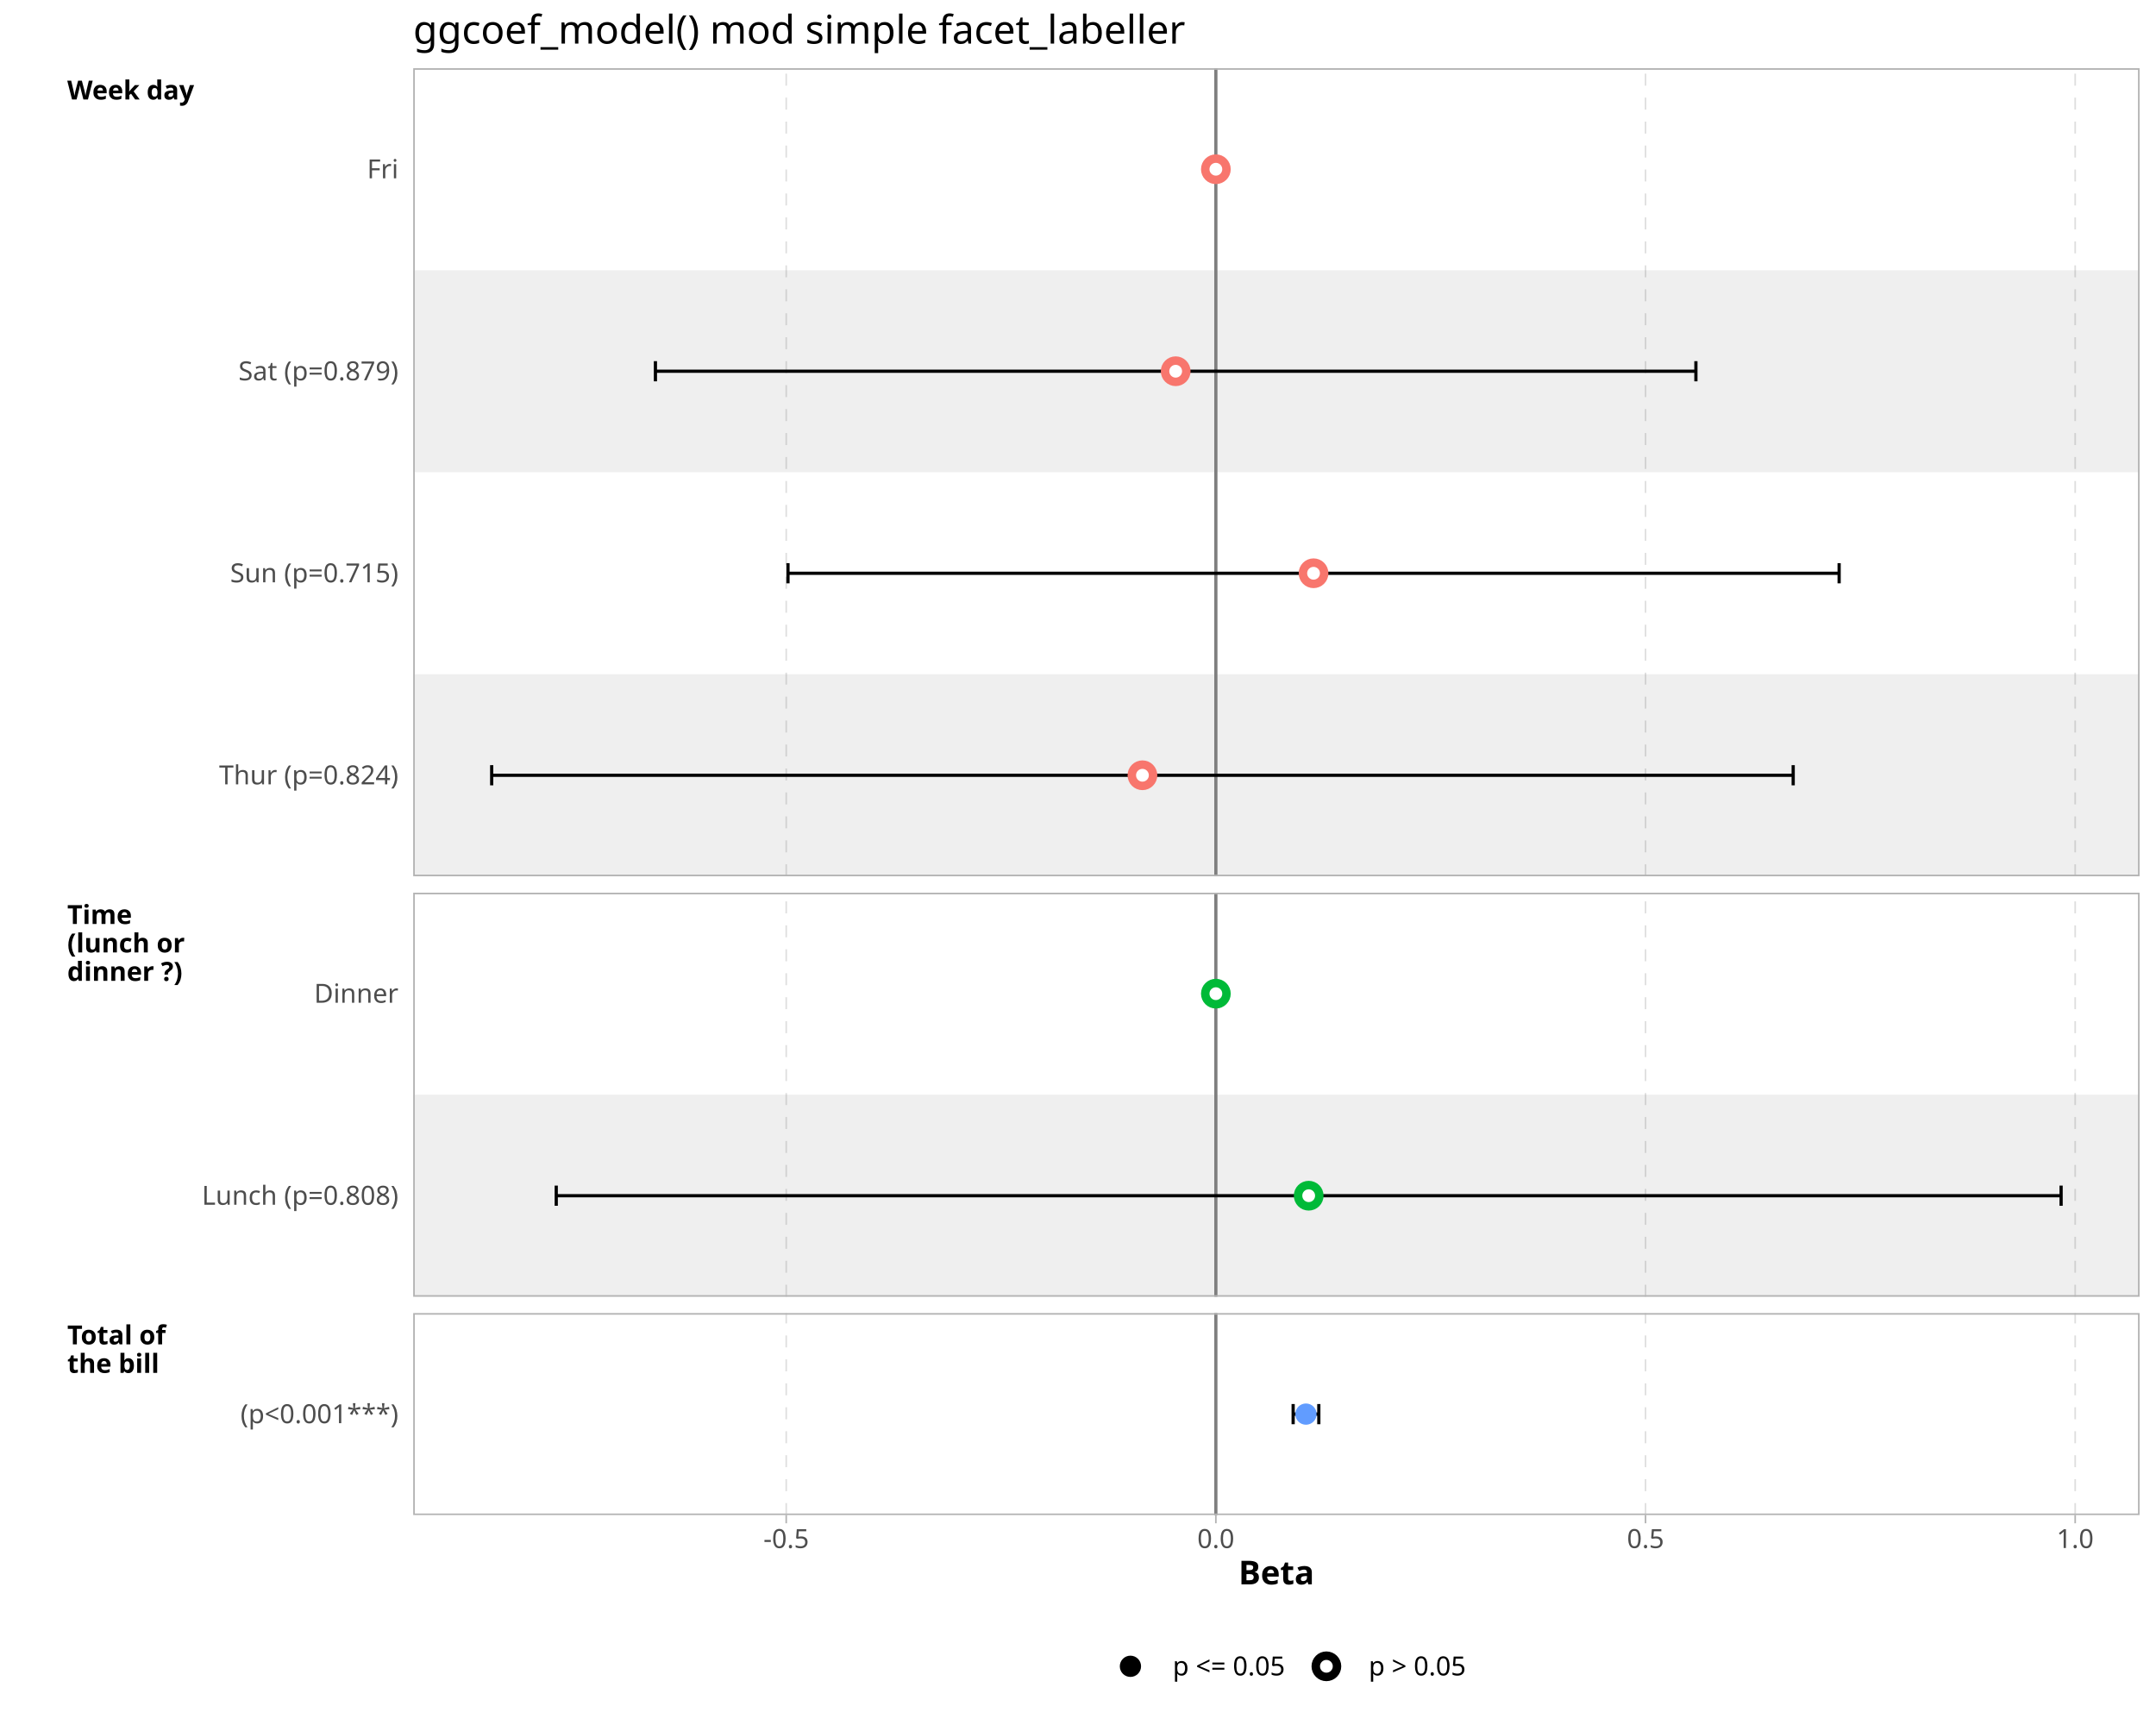
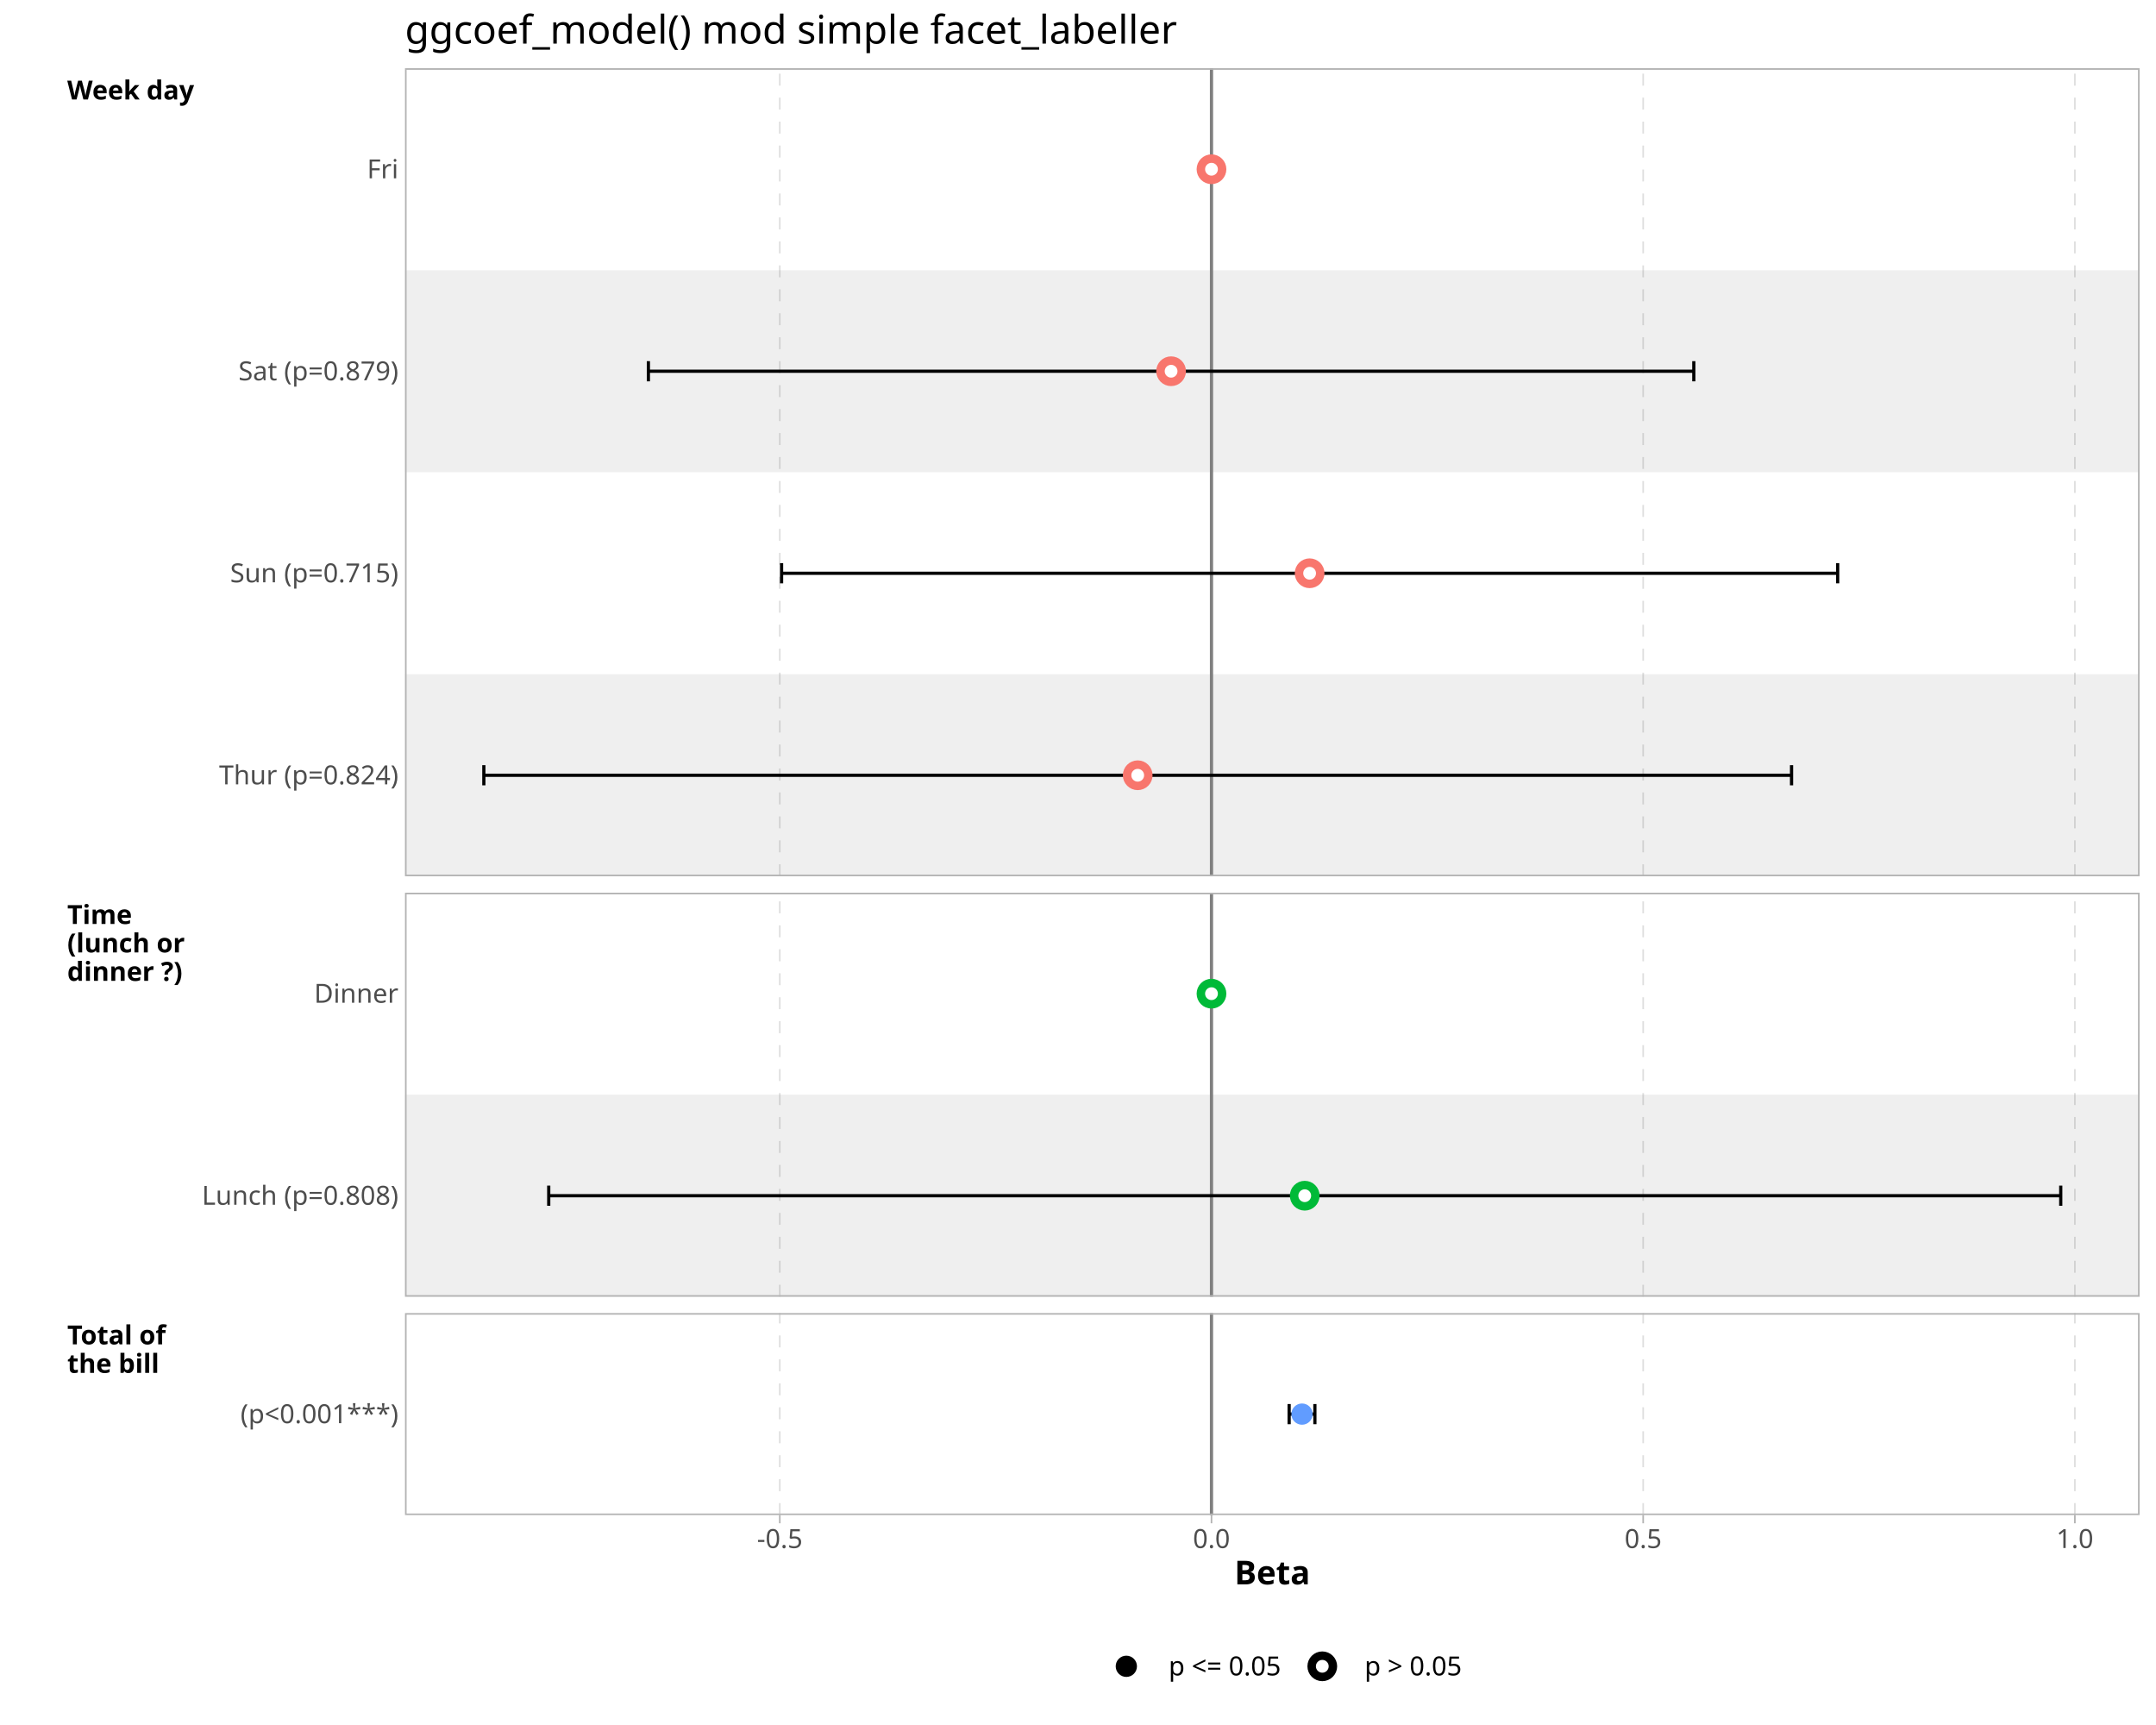
<svg xmlns="http://www.w3.org/2000/svg" class="svglite" data-engine-version="2.0" width="720.00pt" height="576.00pt" viewBox="0 0 720.00 576.00">
  <defs>
    <style type="text/css">
    .svglite line, .svglite polyline, .svglite polygon, .svglite path, .svglite rect, .svglite circle {
      fill: none;
      stroke: #000000;
      stroke-linecap: round;
      stroke-linejoin: round;
      stroke-miterlimit: 10.00;
    }
  </style>
  </defs>
  <rect width="100%" height="100%" style="stroke: none; fill: #FFFFFF;" />
  <defs>
    <clipPath id="cpMC4wMHw3MjAuMDB8MC4wMHw1NzYuMDA=">
      <rect x="0.00" y="0.00" width="720.00" height="576.00" />
    </clipPath>
  </defs>
  <g clip-path="url(#cpMC4wMHw3MjAuMDB8MC4wMHw1NzYuMDA=)">
    <rect x="0.00" y="0.00" width="720.00" height="576.00" style="stroke-width: 1.07; stroke: #FFFFFF; fill: #FFFFFF;" />
  </g>
  <defs>
-     <clipPath id="cpMTM3Ljk5fDcxNC41MnwyMi43OHwyOTIuNjA=">
-       <rect x="137.99" y="22.78" width="576.53" height="269.81" />
+     <clipPath id="cpMTM1LjI1fDcxNC41MnwyMi43OHwyOTIuNjA=">
+       <rect x="135.25" y="22.78" width="579.27" height="269.81" />
    </clipPath>
  </defs>
-   <g clip-path="url(#cpMTM3Ljk5fDcxNC41MnwyMi43OHwyOTIuNjA=)">
-     <rect x="137.99" y="22.78" width="576.53" height="269.81" style="stroke-width: 1.07; stroke: none; fill: #FFFFFF;" />
-     <polyline points="262.56,292.60 262.56,22.78 " style="stroke-width: 0.53; stroke: #DEDEDE; stroke-dasharray: 4.00,4.00; stroke-linecap: butt;" />
-     <polyline points="406.04,292.60 406.04,22.78 " style="stroke-width: 0.53; stroke: #DEDEDE; stroke-dasharray: 4.00,4.00; stroke-linecap: butt;" />
-     <polyline points="549.53,292.60 549.53,22.78 " style="stroke-width: 0.53; stroke: #DEDEDE; stroke-dasharray: 4.00,4.00; stroke-linecap: butt;" />
-     <polyline points="693.01,292.60 693.01,22.78 " style="stroke-width: 0.53; stroke: #DEDEDE; stroke-dasharray: 4.00,4.00; stroke-linecap: butt;" />
-     <rect x="137.99" y="225.14" width="576.53" height="67.45" style="stroke-width: 1.07; stroke: none; stroke-linecap: butt; stroke-linejoin: miter; fill: #111111; fill-opacity: 0.067;" />
-     <rect x="137.99" y="157.69" width="576.53" height="67.45" style="stroke-width: 1.07; stroke: none; stroke-linecap: butt; stroke-linejoin: miter;" />
-     <rect x="137.99" y="90.24" width="576.53" height="67.45" style="stroke-width: 1.07; stroke: none; stroke-linecap: butt; stroke-linejoin: miter; fill: #111111; fill-opacity: 0.067;" />
-     <rect x="137.99" y="22.78" width="576.53" height="67.45" style="stroke-width: 1.07; stroke: none; stroke-linecap: butt; stroke-linejoin: miter;" />
-     <line x1="406.04" y1="292.60" x2="406.04" y2="22.78" style="stroke-width: 1.07; stroke: #7F7F7F; stroke-linecap: butt;" />
-     <polyline points="566.35,127.34 566.35,120.59 " style="stroke-width: 1.07; stroke-linecap: butt;" />
-     <polyline points="566.35,123.96 218.88,123.96 " style="stroke-width: 1.07; stroke-linecap: butt;" />
-     <polyline points="218.88,127.34 218.88,120.59 " style="stroke-width: 1.07; stroke-linecap: butt;" />
-     <polyline points="614.18,194.79 614.18,188.04 " style="stroke-width: 1.07; stroke-linecap: butt;" />
-     <polyline points="614.18,191.42 263.15,191.42 " style="stroke-width: 1.07; stroke-linecap: butt;" />
-     <polyline points="263.15,194.79 263.15,188.04 " style="stroke-width: 1.07; stroke-linecap: butt;" />
-     <polyline points="598.84,262.24 598.84,255.50 " style="stroke-width: 1.07; stroke-linecap: butt;" />
-     <polyline points="598.84,258.87 164.20,258.87 " style="stroke-width: 1.07; stroke-linecap: butt;" />
-     <polyline points="164.20,262.24 164.20,255.50 " style="stroke-width: 1.07; stroke-linecap: butt;" />
-     <circle cx="406.04" cy="56.51" r="3.55" style="stroke-width: 2.83; stroke: #F8766D; fill: #FFFFFF;" />
-     <circle cx="392.62" cy="123.96" r="3.55" style="stroke-width: 2.83; stroke: #F8766D; fill: #FFFFFF;" />
-     <circle cx="438.66" cy="191.42" r="3.55" style="stroke-width: 2.83; stroke: #F8766D; fill: #FFFFFF;" />
-     <circle cx="381.52" cy="258.87" r="3.55" style="stroke-width: 2.83; stroke: #F8766D; fill: #FFFFFF;" />
-     <rect x="137.99" y="22.78" width="576.53" height="269.81" style="stroke-width: 1.07; stroke: #B3B3B3;" />
+   <g clip-path="url(#cpMTM1LjI1fDcxNC41MnwyMi43OHwyOTIuNjA=)">
+     <rect x="135.25" y="22.78" width="579.27" height="269.81" style="stroke-width: 1.07; stroke: none; fill: #FFFFFF;" />
+     <polyline points="260.41,292.60 260.41,22.78 " style="stroke-width: 0.53; stroke: #DEDEDE; stroke-dasharray: 4.00,4.00; stroke-linecap: butt;" />
+     <polyline points="404.58,292.60 404.58,22.78 " style="stroke-width: 0.53; stroke: #DEDEDE; stroke-dasharray: 4.00,4.00; stroke-linecap: butt;" />
+     <polyline points="548.74,292.60 548.74,22.78 " style="stroke-width: 0.53; stroke: #DEDEDE; stroke-dasharray: 4.00,4.00; stroke-linecap: butt;" />
+     <polyline points="692.91,292.60 692.91,22.78 " style="stroke-width: 0.53; stroke: #DEDEDE; stroke-dasharray: 4.00,4.00; stroke-linecap: butt;" />
+     <rect x="135.25" y="225.14" width="579.27" height="67.45" style="stroke-width: 1.07; stroke: none; stroke-linecap: butt; stroke-linejoin: miter; fill: #111111; fill-opacity: 0.067;" />
+     <rect x="135.25" y="157.69" width="579.27" height="67.45" style="stroke-width: 1.07; stroke: none; stroke-linecap: butt; stroke-linejoin: miter;" />
+     <rect x="135.25" y="90.24" width="579.27" height="67.45" style="stroke-width: 1.07; stroke: none; stroke-linecap: butt; stroke-linejoin: miter; fill: #111111; fill-opacity: 0.067;" />
+     <rect x="135.25" y="22.78" width="579.27" height="67.45" style="stroke-width: 1.07; stroke: none; stroke-linecap: butt; stroke-linejoin: miter;" />
+     <line x1="404.58" y1="292.60" x2="404.58" y2="22.78" style="stroke-width: 1.07; stroke: #7F7F7F; stroke-linecap: butt;" />
+     <polyline points="565.65,127.34 565.65,120.59 " style="stroke-width: 1.07; stroke-linecap: butt;" />
+     <polyline points="565.65,123.96 216.53,123.96 " style="stroke-width: 1.07; stroke-linecap: butt;" />
+     <polyline points="216.53,127.34 216.53,120.59 " style="stroke-width: 1.07; stroke-linecap: butt;" />
+     <polyline points="613.70,194.79 613.70,188.04 " style="stroke-width: 1.07; stroke-linecap: butt;" />
+     <polyline points="613.70,191.42 261.01,191.42 " style="stroke-width: 1.07; stroke-linecap: butt;" />
+     <polyline points="261.01,194.79 261.01,188.04 " style="stroke-width: 1.07; stroke-linecap: butt;" />
+     <polyline points="598.29,262.24 598.29,255.50 " style="stroke-width: 1.07; stroke-linecap: butt;" />
+     <polyline points="598.29,258.87 161.58,258.87 " style="stroke-width: 1.07; stroke-linecap: butt;" />
+     <polyline points="161.58,262.24 161.58,255.50 " style="stroke-width: 1.07; stroke-linecap: butt;" />
+     <circle cx="404.58" cy="56.51" r="3.55" style="stroke-width: 2.83; stroke: #F8766D; fill: #FFFFFF;" />
+     <circle cx="391.09" cy="123.96" r="3.55" style="stroke-width: 2.83; stroke: #F8766D; fill: #FFFFFF;" />
+     <circle cx="437.35" cy="191.42" r="3.55" style="stroke-width: 2.83; stroke: #F8766D; fill: #FFFFFF;" />
+     <circle cx="379.94" cy="258.87" r="3.55" style="stroke-width: 2.83; stroke: #F8766D; fill: #FFFFFF;" />
+     <rect x="135.25" y="22.78" width="579.27" height="269.81" style="stroke-width: 1.07; stroke: #B3B3B3;" />
  </g>
  <g clip-path="url(#cpMC4wMHw3MjAuMDB8MC4wMHw1NzYuMDA=)">
</g>
  <defs>
-     <clipPath id="cpMTM3Ljk5fDcxNC41MnwyOTguMDh8NDMyLjk4">
-       <rect x="137.99" y="298.08" width="576.53" height="134.91" />
+     <clipPath id="cpMTM1LjI1fDcxNC41MnwyOTguMDh8NDMyLjk4">
+       <rect x="135.25" y="298.08" width="579.27" height="134.91" />
    </clipPath>
  </defs>
-   <g clip-path="url(#cpMTM3Ljk5fDcxNC41MnwyOTguMDh8NDMyLjk4)">
-     <rect x="137.99" y="298.08" width="576.53" height="134.91" style="stroke-width: 1.07; stroke: none; fill: #FFFFFF;" />
-     <polyline points="262.56,432.98 262.56,298.08 " style="stroke-width: 0.53; stroke: #DEDEDE; stroke-dasharray: 4.00,4.00; stroke-linecap: butt;" />
-     <polyline points="406.04,432.98 406.04,298.08 " style="stroke-width: 0.53; stroke: #DEDEDE; stroke-dasharray: 4.00,4.00; stroke-linecap: butt;" />
-     <polyline points="549.53,432.98 549.53,298.08 " style="stroke-width: 0.53; stroke: #DEDEDE; stroke-dasharray: 4.00,4.00; stroke-linecap: butt;" />
-     <polyline points="693.01,432.98 693.01,298.08 " style="stroke-width: 0.53; stroke: #DEDEDE; stroke-dasharray: 4.00,4.00; stroke-linecap: butt;" />
-     <rect x="137.99" y="365.53" width="576.53" height="67.45" style="stroke-width: 1.07; stroke: none; stroke-linecap: butt; stroke-linejoin: miter; fill: #111111; fill-opacity: 0.067;" />
-     <rect x="137.99" y="298.08" width="576.53" height="67.45" style="stroke-width: 1.07; stroke: none; stroke-linecap: butt; stroke-linejoin: miter;" />
-     <line x1="406.04" y1="432.98" x2="406.04" y2="298.08" style="stroke-width: 1.07; stroke: #7F7F7F; stroke-linecap: butt;" />
-     <polyline points="688.31,402.63 688.31,395.88 " style="stroke-width: 1.07; stroke-linecap: butt;" />
-     <polyline points="688.31,399.26 185.76,399.26 " style="stroke-width: 1.07; stroke-linecap: butt;" />
-     <polyline points="185.76,402.63 185.76,395.88 " style="stroke-width: 1.07; stroke-linecap: butt;" />
-     <circle cx="406.04" cy="331.80" r="3.55" style="stroke-width: 2.83; stroke: #00BA38; fill: #FFFFFF;" />
-     <circle cx="437.04" cy="399.26" r="3.55" style="stroke-width: 2.83; stroke: #00BA38; fill: #FFFFFF;" />
-     <rect x="137.99" y="298.08" width="576.53" height="134.91" style="stroke-width: 1.07; stroke: #B3B3B3;" />
+   <g clip-path="url(#cpMTM1LjI1fDcxNC41MnwyOTguMDh8NDMyLjk4)">
+     <rect x="135.25" y="298.08" width="579.27" height="134.91" style="stroke-width: 1.07; stroke: none; fill: #FFFFFF;" />
+     <polyline points="260.41,432.98 260.41,298.08 " style="stroke-width: 0.53; stroke: #DEDEDE; stroke-dasharray: 4.00,4.00; stroke-linecap: butt;" />
+     <polyline points="404.58,432.98 404.58,298.08 " style="stroke-width: 0.53; stroke: #DEDEDE; stroke-dasharray: 4.00,4.00; stroke-linecap: butt;" />
+     <polyline points="548.74,432.98 548.74,298.08 " style="stroke-width: 0.53; stroke: #DEDEDE; stroke-dasharray: 4.00,4.00; stroke-linecap: butt;" />
+     <polyline points="692.91,432.98 692.91,298.08 " style="stroke-width: 0.53; stroke: #DEDEDE; stroke-dasharray: 4.00,4.00; stroke-linecap: butt;" />
+     <rect x="135.25" y="365.53" width="579.27" height="67.45" style="stroke-width: 1.07; stroke: none; stroke-linecap: butt; stroke-linejoin: miter; fill: #111111; fill-opacity: 0.067;" />
+     <rect x="135.25" y="298.08" width="579.27" height="67.45" style="stroke-width: 1.07; stroke: none; stroke-linecap: butt; stroke-linejoin: miter;" />
+     <line x1="404.58" y1="432.98" x2="404.58" y2="298.08" style="stroke-width: 1.07; stroke: #7F7F7F; stroke-linecap: butt;" />
+     <polyline points="688.19,402.63 688.19,395.88 " style="stroke-width: 1.07; stroke-linecap: butt;" />
+     <polyline points="688.19,399.26 183.25,399.26 " style="stroke-width: 1.07; stroke-linecap: butt;" />
+     <polyline points="183.25,402.63 183.25,395.88 " style="stroke-width: 1.07; stroke-linecap: butt;" />
+     <circle cx="404.58" cy="331.80" r="3.55" style="stroke-width: 2.83; stroke: #00BA38; fill: #FFFFFF;" />
+     <circle cx="435.72" cy="399.26" r="3.55" style="stroke-width: 2.83; stroke: #00BA38; fill: #FFFFFF;" />
+     <rect x="135.25" y="298.08" width="579.27" height="134.91" style="stroke-width: 1.07; stroke: #B3B3B3;" />
  </g>
  <g clip-path="url(#cpMC4wMHw3MjAuMDB8MC4wMHw1NzYuMDA=)">
</g>
  <defs>
-     <clipPath id="cpMTM3Ljk5fDcxNC41Mnw0MzguNDZ8NTA1Ljkx">
-       <rect x="137.99" y="438.46" width="576.53" height="67.45" />
+     <clipPath id="cpMTM1LjI1fDcxNC41Mnw0MzguNDZ8NTA1Ljkx">
+       <rect x="135.25" y="438.46" width="579.27" height="67.45" />
    </clipPath>
  </defs>
-   <g clip-path="url(#cpMTM3Ljk5fDcxNC41Mnw0MzguNDZ8NTA1Ljkx)">
-     <rect x="137.99" y="438.46" width="576.53" height="67.45" style="stroke-width: 1.07; stroke: none; fill: #FFFFFF;" />
-     <polyline points="262.56,505.91 262.56,438.46 " style="stroke-width: 0.53; stroke: #DEDEDE; stroke-dasharray: 4.00,4.00; stroke-linecap: butt;" />
-     <polyline points="406.04,505.91 406.04,438.46 " style="stroke-width: 0.53; stroke: #DEDEDE; stroke-dasharray: 4.00,4.00; stroke-linecap: butt;" />
-     <polyline points="549.53,505.91 549.53,438.46 " style="stroke-width: 0.53; stroke: #DEDEDE; stroke-dasharray: 4.00,4.00; stroke-linecap: butt;" />
-     <polyline points="693.01,505.91 693.01,438.46 " style="stroke-width: 0.53; stroke: #DEDEDE; stroke-dasharray: 4.00,4.00; stroke-linecap: butt;" />
-     <rect x="137.99" y="438.46" width="576.53" height="67.45" style="stroke-width: 1.07; stroke: none; stroke-linecap: butt; stroke-linejoin: miter;" />
-     <line x1="406.04" y1="505.91" x2="406.04" y2="438.46" style="stroke-width: 1.07; stroke: #7F7F7F; stroke-linecap: butt;" />
-     <polyline points="440.42,475.56 440.42,468.82 " style="stroke-width: 1.07; stroke-linecap: butt;" />
-     <polyline points="440.42,472.19 431.85,472.19 " style="stroke-width: 1.07; stroke-linecap: butt;" />
-     <polyline points="431.85,475.56 431.85,468.82 " style="stroke-width: 1.07; stroke-linecap: butt;" />
-     <circle cx="436.13" cy="472.19" r="3.55" style="stroke-width: 2.83; stroke: none; fill: #619CFF;" />
-     <rect x="137.99" y="438.46" width="576.53" height="67.45" style="stroke-width: 1.07; stroke: #B3B3B3;" />
+   <g clip-path="url(#cpMTM1LjI1fDcxNC41Mnw0MzguNDZ8NTA1Ljkx)">
+     <rect x="135.25" y="438.46" width="579.27" height="67.45" style="stroke-width: 1.07; stroke: none; fill: #FFFFFF;" />
+     <polyline points="260.41,505.91 260.41,438.46 " style="stroke-width: 0.53; stroke: #DEDEDE; stroke-dasharray: 4.00,4.00; stroke-linecap: butt;" />
+     <polyline points="404.58,505.91 404.58,438.46 " style="stroke-width: 0.53; stroke: #DEDEDE; stroke-dasharray: 4.00,4.00; stroke-linecap: butt;" />
+     <polyline points="548.74,505.91 548.74,438.46 " style="stroke-width: 0.53; stroke: #DEDEDE; stroke-dasharray: 4.00,4.00; stroke-linecap: butt;" />
+     <polyline points="692.91,505.91 692.91,438.46 " style="stroke-width: 0.53; stroke: #DEDEDE; stroke-dasharray: 4.00,4.00; stroke-linecap: butt;" />
+     <rect x="135.25" y="438.46" width="579.27" height="67.45" style="stroke-width: 1.07; stroke: none; stroke-linecap: butt; stroke-linejoin: miter;" />
+     <line x1="404.58" y1="505.91" x2="404.58" y2="438.46" style="stroke-width: 1.07; stroke: #7F7F7F; stroke-linecap: butt;" />
+     <polyline points="439.11,475.56 439.11,468.82 " style="stroke-width: 1.07; stroke-linecap: butt;" />
+     <polyline points="439.11,472.19 430.51,472.19 " style="stroke-width: 1.07; stroke-linecap: butt;" />
+     <polyline points="430.51,475.56 430.51,468.82 " style="stroke-width: 1.07; stroke-linecap: butt;" />
+     <circle cx="434.81" cy="472.19" r="3.55" style="stroke-width: 2.83; stroke: none; fill: #619CFF;" />
+     <rect x="135.25" y="438.46" width="579.27" height="67.45" style="stroke-width: 1.07; stroke: #B3B3B3;" />
  </g>
  <g clip-path="url(#cpMC4wMHw3MjAuMDB8MC4wMHw1NzYuMDA=)">
</g>
  <defs>
    <clipPath id="cpMTguMDd8NjUuOTh8MjIuNzh8MjkyLjYw">
      <rect x="18.07" y="22.78" width="47.90" height="269.81" />
    </clipPath>
  </defs>
  <g clip-path="url(#cpMTguMDd8NjUuOTh8MjIuNzh8MjkyLjYw)">
    <text x="22.46" y="33.22" style="font-size: 8.80px; font-weight: bold; font-family: sans;" textLength="39.14px" lengthAdjust="spacingAndGlyphs">Week day</text>
  </g>
  <g clip-path="url(#cpMC4wMHw3MjAuMDB8MC4wMHw1NzYuMDA=)">
</g>
  <defs>
    <clipPath id="cpMTguMDd8NjUuOTh8Mjk4LjA4fDQzMi45OA==">
      <rect x="18.07" y="298.08" width="47.90" height="134.91" />
    </clipPath>
  </defs>
  <g clip-path="url(#cpMTguMDd8NjUuOTh8Mjk4LjA4fDQzMi45OA==)">
    <text x="22.46" y="308.52" style="font-size: 8.80px; font-weight: bold; font-family: sans;" textLength="19.56px" lengthAdjust="spacingAndGlyphs">Time</text>
    <text x="22.46" y="318.02" style="font-size: 8.80px; font-weight: bold; font-family: sans;" textLength="34.24px" lengthAdjust="spacingAndGlyphs">(lunch or</text>
    <text x="22.46" y="327.52" style="font-size: 8.80px; font-weight: bold; font-family: sans;" textLength="34.73px" lengthAdjust="spacingAndGlyphs">dinner ?)</text>
  </g>
  <g clip-path="url(#cpMC4wMHw3MjAuMDB8MC4wMHw1NzYuMDA=)">
</g>
  <defs>
    <clipPath id="cpMTguMDd8NjUuOTh8NDM4LjQ2fDUwNS45MQ==">
      <rect x="18.07" y="438.46" width="47.90" height="67.45" />
    </clipPath>
  </defs>
  <g clip-path="url(#cpMTguMDd8NjUuOTh8NDM4LjQ2fDUwNS45MQ==)">
    <text x="22.46" y="448.90" style="font-size: 8.80px; font-weight: bold; font-family: sans;" textLength="29.35px" lengthAdjust="spacingAndGlyphs">Total of</text>
    <text x="22.46" y="458.41" style="font-size: 8.80px; font-weight: bold; font-family: sans;" textLength="25.43px" lengthAdjust="spacingAndGlyphs">the bill</text>
  </g>
  <g clip-path="url(#cpMC4wMHw3MjAuMDB8MC4wMHw1NzYuMDA=)">
-     <polyline points="262.56,508.65 262.56,505.91 " style="stroke-width: 0.53; stroke: #B3B3B3; stroke-linecap: butt;" />
-     <polyline points="406.04,508.65 406.04,505.91 " style="stroke-width: 0.53; stroke: #B3B3B3; stroke-linecap: butt;" />
-     <polyline points="549.53,508.65 549.53,505.91 " style="stroke-width: 0.53; stroke: #B3B3B3; stroke-linecap: butt;" />
-     <polyline points="693.01,508.65 693.01,505.91 " style="stroke-width: 0.53; stroke: #B3B3B3; stroke-linecap: butt;" />
-     <text x="262.56" y="516.90" text-anchor="middle" style="font-size: 8.80px; fill: #4D4D4D; font-family: sans;" textLength="15.16px" lengthAdjust="spacingAndGlyphs">-0.5</text>
-     <text x="406.04" y="516.90" text-anchor="middle" style="font-size: 8.80px; fill: #4D4D4D; font-family: sans;" textLength="12.23px" lengthAdjust="spacingAndGlyphs">0.0</text>
-     <text x="549.53" y="516.90" text-anchor="middle" style="font-size: 8.80px; fill: #4D4D4D; font-family: sans;" textLength="12.23px" lengthAdjust="spacingAndGlyphs">0.5</text>
-     <text x="693.01" y="516.90" text-anchor="middle" style="font-size: 8.80px; fill: #4D4D4D; font-family: sans;" textLength="12.23px" lengthAdjust="spacingAndGlyphs">1.0</text>
+     <polyline points="260.41,508.65 260.41,505.91 " style="stroke-width: 0.53; stroke: #B3B3B3; stroke-linecap: butt;" />
+     <polyline points="404.58,508.65 404.58,505.91 " style="stroke-width: 0.53; stroke: #B3B3B3; stroke-linecap: butt;" />
+     <polyline points="548.74,508.65 548.74,505.91 " style="stroke-width: 0.53; stroke: #B3B3B3; stroke-linecap: butt;" />
+     <polyline points="692.91,508.65 692.91,505.91 " style="stroke-width: 0.53; stroke: #B3B3B3; stroke-linecap: butt;" />
+     <text x="260.41" y="516.90" text-anchor="middle" style="font-size: 8.80px; fill: #4D4D4D; font-family: sans;" textLength="15.16px" lengthAdjust="spacingAndGlyphs">-0.5</text>
+     <text x="404.58" y="516.90" text-anchor="middle" style="font-size: 8.80px; fill: #4D4D4D; font-family: sans;" textLength="12.23px" lengthAdjust="spacingAndGlyphs">0.0</text>
+     <text x="548.74" y="516.90" text-anchor="middle" style="font-size: 8.80px; fill: #4D4D4D; font-family: sans;" textLength="12.23px" lengthAdjust="spacingAndGlyphs">0.5</text>
+     <text x="692.91" y="516.90" text-anchor="middle" style="font-size: 8.80px; fill: #4D4D4D; font-family: sans;" textLength="12.23px" lengthAdjust="spacingAndGlyphs">1.0</text>
    <text x="133.06" y="261.90" text-anchor="end" style="font-size: 8.80px; fill: #4D4D4D; font-family: sans;" textLength="58.46px" lengthAdjust="spacingAndGlyphs">Thur (p=0.824)</text>
    <text x="133.06" y="194.44" text-anchor="end" style="font-size: 8.80px; fill: #4D4D4D; font-family: sans;" textLength="56.03px" lengthAdjust="spacingAndGlyphs">Sun (p=0.715)</text>
    <text x="133.06" y="126.99" text-anchor="end" style="font-size: 8.80px; fill: #4D4D4D; font-family: sans;" textLength="53.58px" lengthAdjust="spacingAndGlyphs">Sat (p=0.879)</text>
    <text x="133.06" y="59.54" text-anchor="end" style="font-size: 8.80px; fill: #4D4D4D; font-family: sans;" textLength="10.26px" lengthAdjust="spacingAndGlyphs">Fri</text>
    <text x="133.06" y="402.28" text-anchor="end" style="font-size: 8.80px; fill: #4D4D4D; font-family: sans;" textLength="64.35px" lengthAdjust="spacingAndGlyphs">Lunch (p=0.808)</text>
    <text x="133.06" y="334.83" text-anchor="end" style="font-size: 8.80px; fill: #4D4D4D; font-family: sans;" textLength="25.92px" lengthAdjust="spacingAndGlyphs">Dinner</text>
    <text x="133.06" y="475.22" text-anchor="end" style="font-size: 8.80px; fill: #4D4D4D; font-family: sans;" textLength="50.65px" lengthAdjust="spacingAndGlyphs"> (p&lt;0.001***)</text>
-     <text x="426.26" y="529.04" text-anchor="middle" style="font-size: 11.00px; font-weight: bold; font-family: sans;" textLength="22.63px" lengthAdjust="spacingAndGlyphs">Beta</text>
-     <rect x="357.91" y="542.28" width="136.69" height="28.24" style="stroke-width: 1.07; stroke: none; fill: #FFFFFF;" />
-     <rect x="368.87" y="547.76" width="17.28" height="17.28" style="stroke-width: 1.07; stroke: none; fill: #FFFFFF;" />
-     <circle cx="377.51" cy="556.40" r="3.55" style="stroke-width: 2.83; stroke: none; fill: #000000;" />
-     <rect x="434.31" y="547.76" width="17.28" height="17.28" style="stroke-width: 1.07; stroke: none; fill: #FFFFFF;" />
-     <circle cx="442.95" cy="556.40" r="3.55" style="stroke-width: 2.83; fill: #FFFFFF;" />
-     <text x="391.63" y="559.43" style="font-size: 8.80px; font-family: sans;" textLength="37.20px" lengthAdjust="spacingAndGlyphs">p &lt;= 0.05</text>
-     <text x="457.07" y="559.43" style="font-size: 8.80px; font-family: sans;" textLength="32.05px" lengthAdjust="spacingAndGlyphs">p &gt; 0.05</text>
-     <text x="137.99" y="14.56" style="font-size: 13.20px; font-family: sans;" textLength="245.08px" lengthAdjust="spacingAndGlyphs">ggcoef_model() mod simple facet_labeller</text>
+     <text x="424.89" y="529.04" text-anchor="middle" style="font-size: 11.00px; font-weight: bold; font-family: sans;" textLength="22.63px" lengthAdjust="spacingAndGlyphs">Beta</text>
+     <rect x="356.54" y="542.28" width="136.69" height="28.24" style="stroke-width: 1.07; stroke: none; fill: #FFFFFF;" />
+     <rect x="367.50" y="547.76" width="17.28" height="17.28" style="stroke-width: 1.07; stroke: none; fill: #FFFFFF;" />
+     <circle cx="376.14" cy="556.40" r="3.55" style="stroke-width: 2.83; stroke: none; fill: #000000;" />
+     <rect x="432.94" y="547.76" width="17.28" height="17.28" style="stroke-width: 1.07; stroke: none; fill: #FFFFFF;" />
+     <circle cx="441.58" cy="556.40" r="3.55" style="stroke-width: 2.83; fill: #FFFFFF;" />
+     <text x="390.26" y="559.43" style="font-size: 8.80px; font-family: sans;" textLength="37.20px" lengthAdjust="spacingAndGlyphs">p &lt;= 0.05</text>
+     <text x="455.70" y="559.43" style="font-size: 8.80px; font-family: sans;" textLength="32.05px" lengthAdjust="spacingAndGlyphs">p &gt; 0.05</text>
+     <text x="135.25" y="14.56" style="font-size: 13.20px; font-family: sans;" textLength="245.08px" lengthAdjust="spacingAndGlyphs">ggcoef_model() mod simple facet_labeller</text>
  </g>
</svg>
